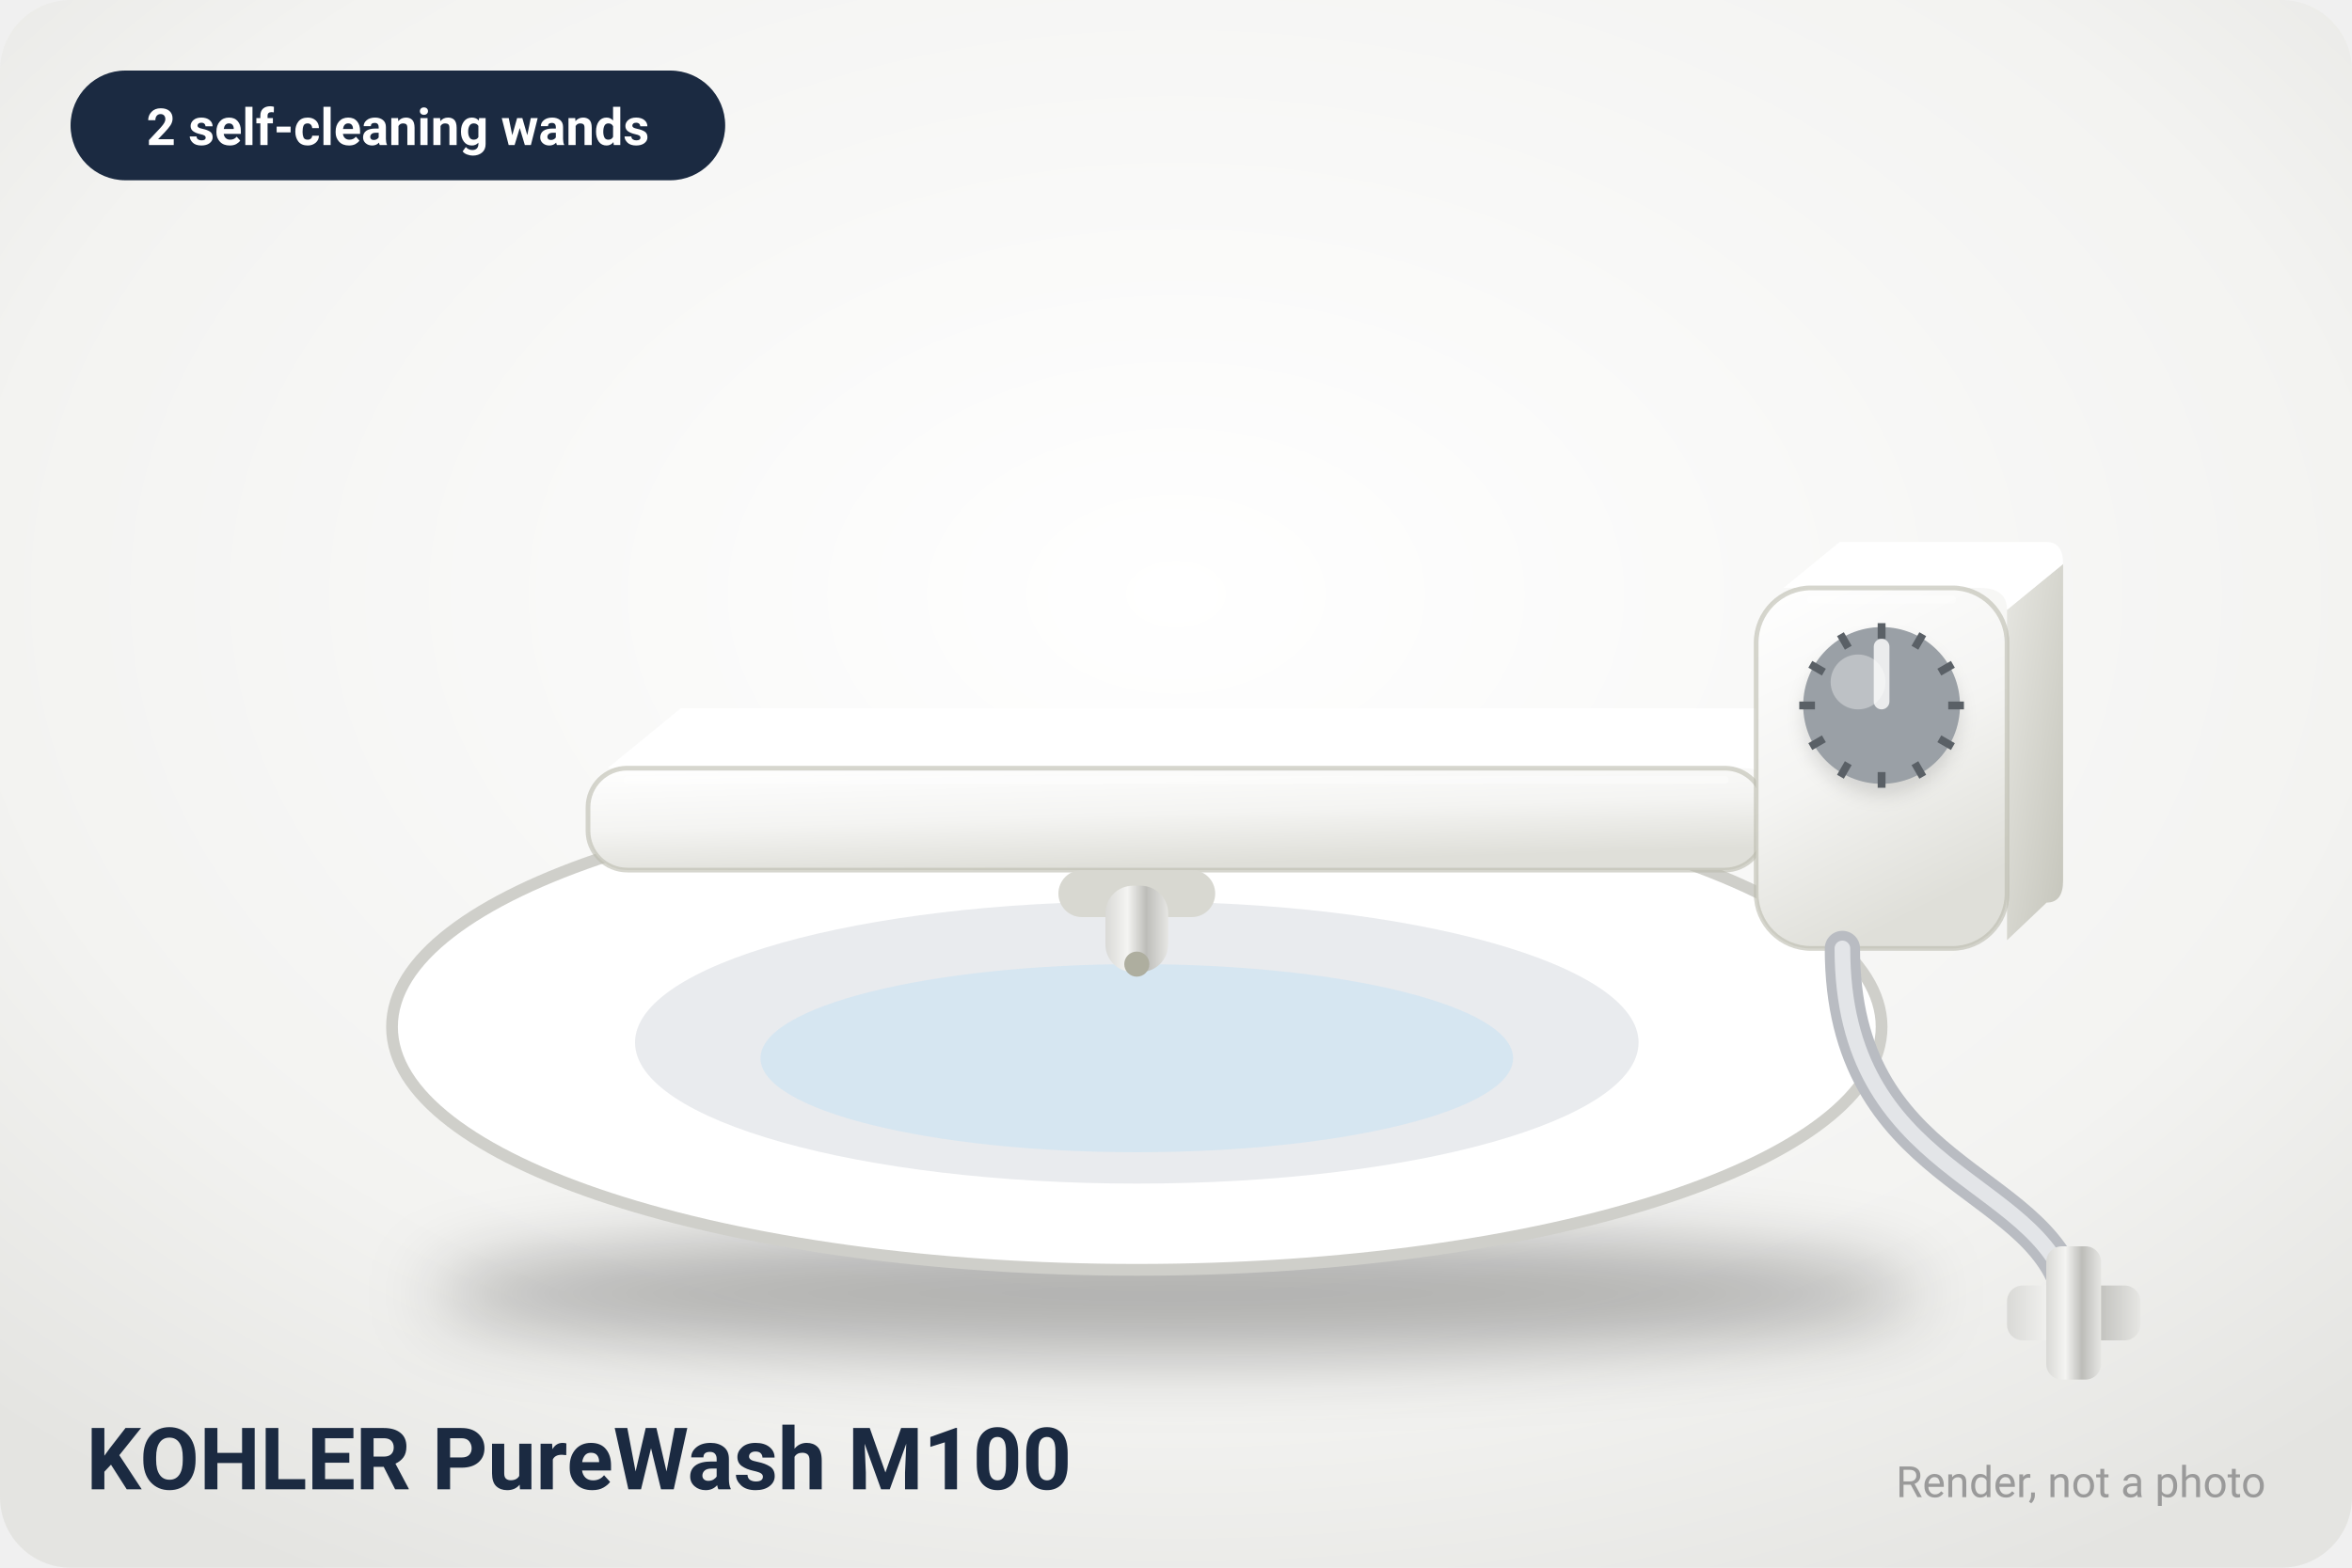
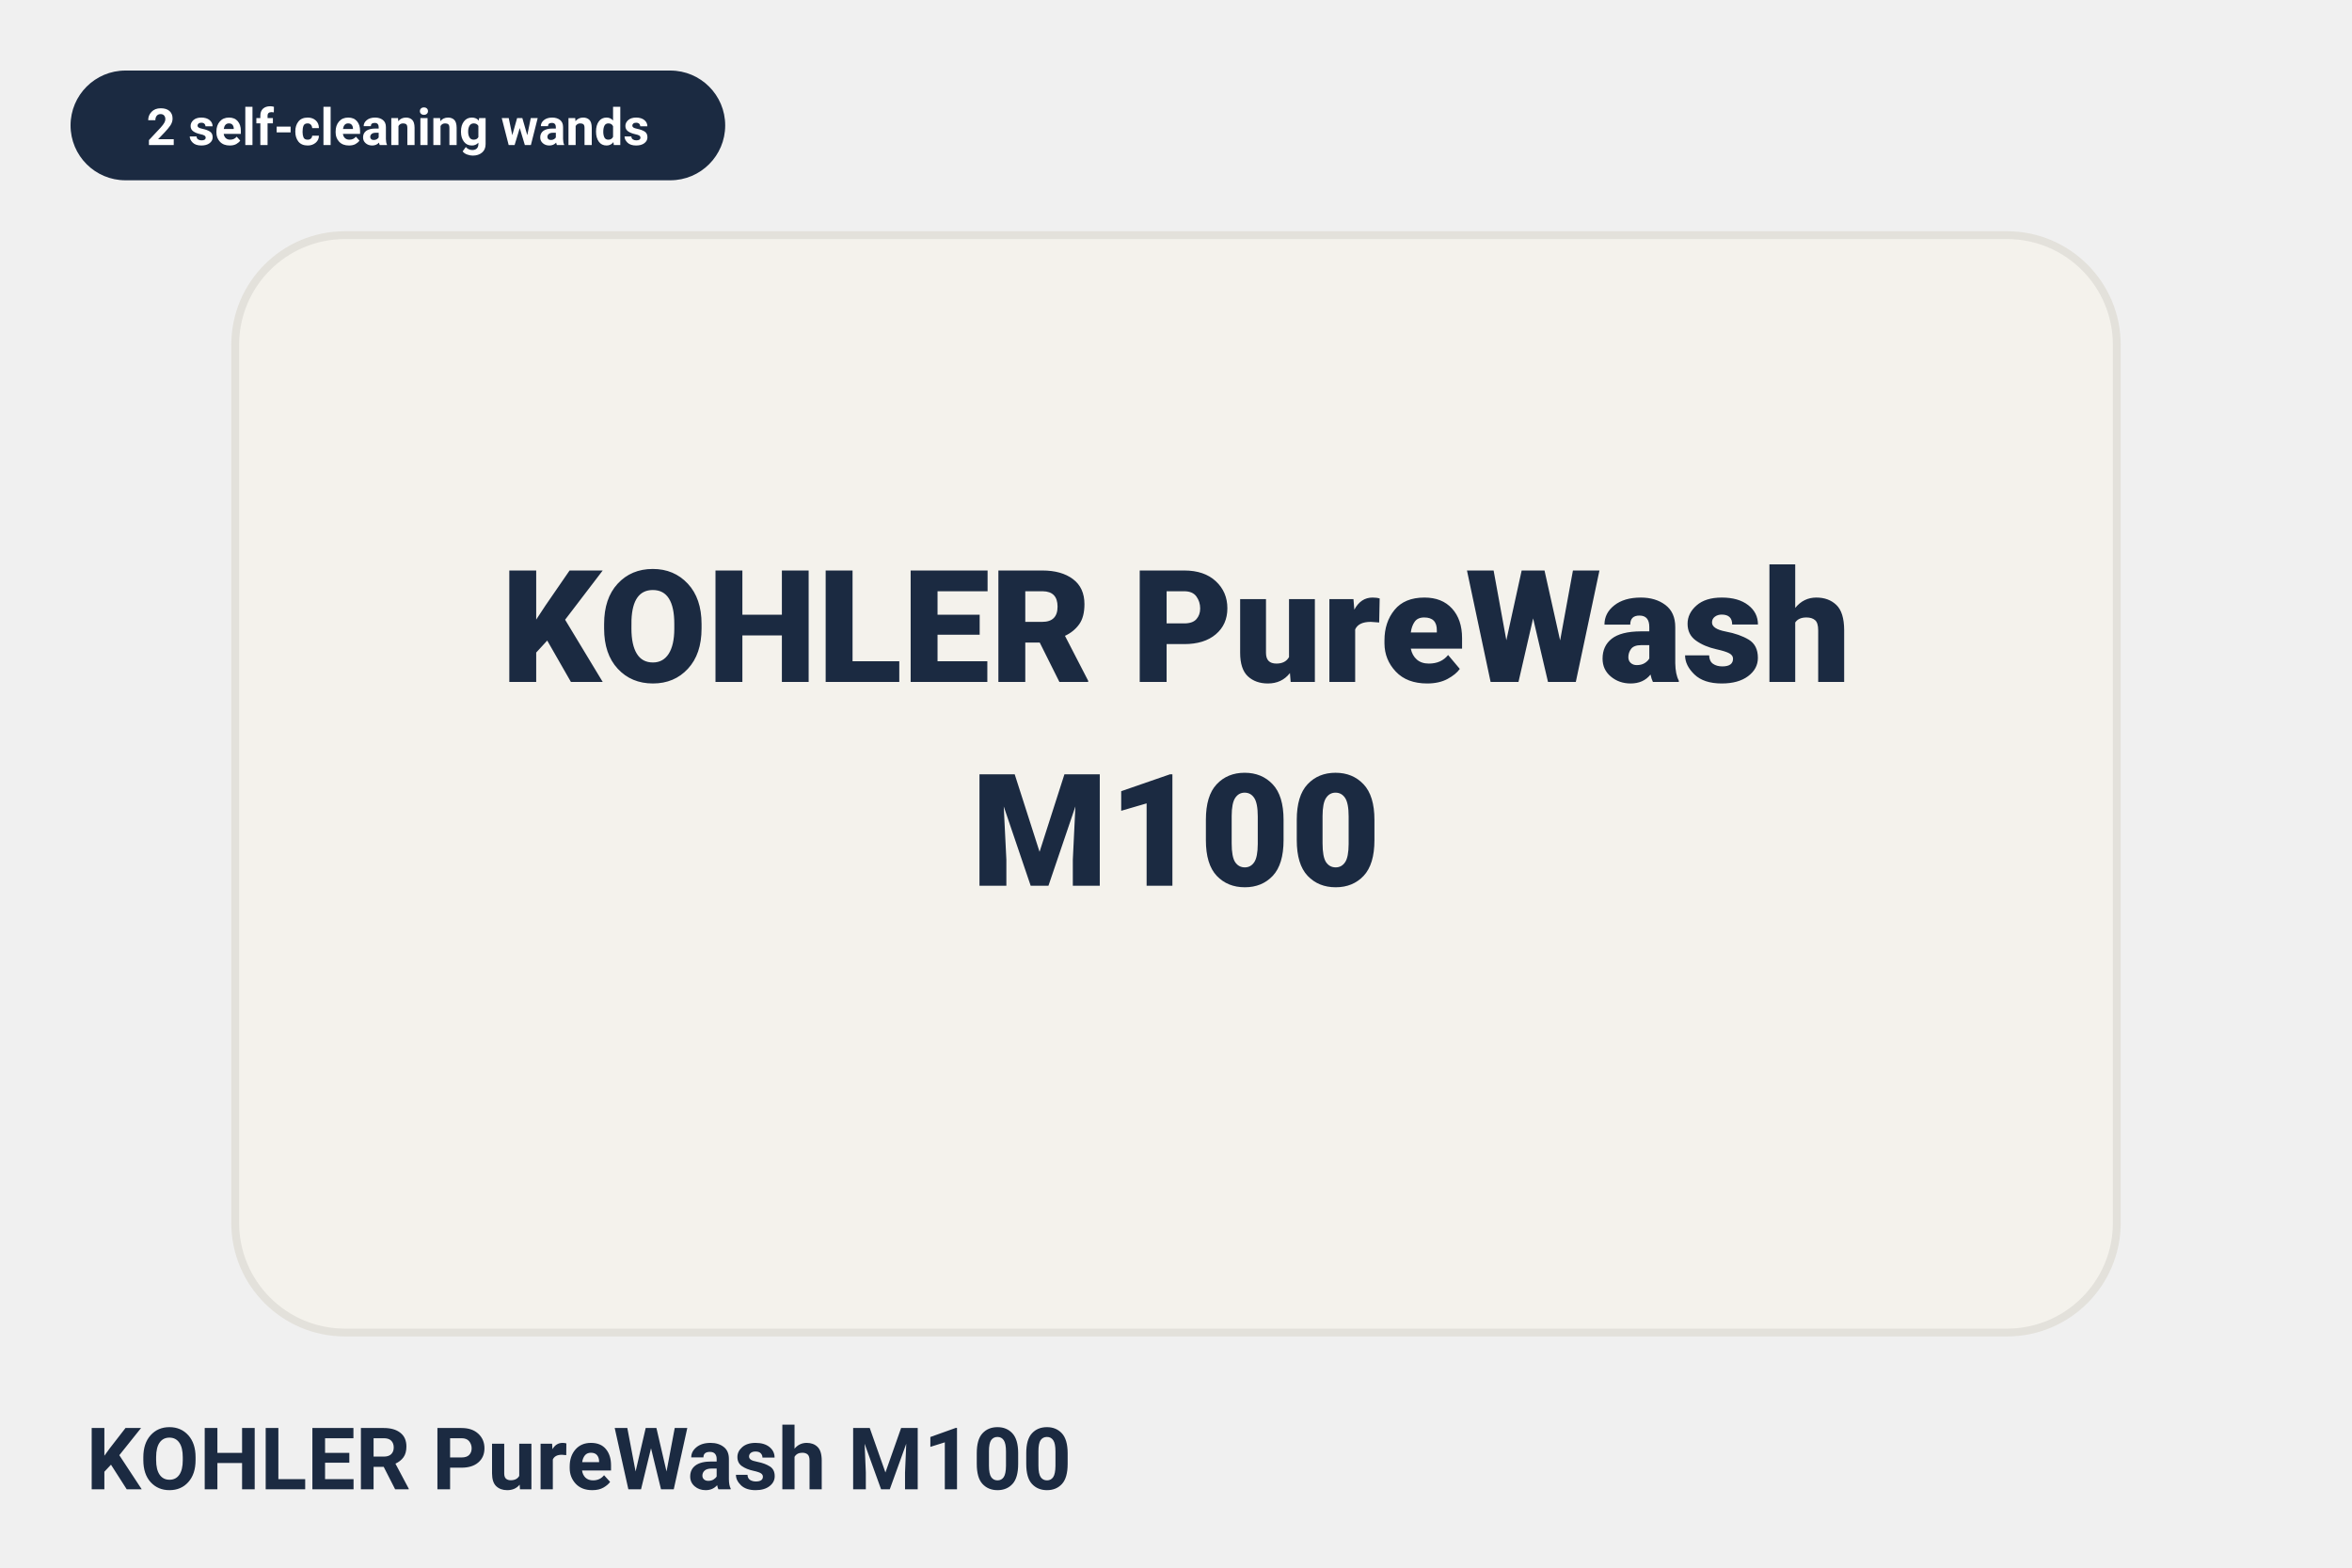
<svg xmlns="http://www.w3.org/2000/svg" viewBox="0 0 600 400" role="img" aria-label="KOHLER PureWash M100 (dual-wand attachment) (product render)">
-   <defs>
-     <radialGradient id="cm100-bg" cx="50%" cy="38%" r="72%">
-       <stop offset="0" stop-color="#ffffff" />
-       <stop offset="0.7" stop-color="#f3f3f1" />
-       <stop offset="1" stop-color="#e4e4e1" />
-     </radialGradient>
-     <filter id="cm100-blur" x="-30%" y="-80%" width="160%" height="300%">
-       <feGaussianBlur stdDeviation="9" />
-     </filter>
-     <filter id="cm100-soft" x="-20%" y="-20%" width="140%" height="140%">
-       <feGaussianBlur stdDeviation="2.2" />
-     </filter>
-     <filter id="cm100-glow" x="-50%" y="-50%" width="200%" height="200%">
-       <feGaussianBlur stdDeviation="5" />
-     </filter>
-     <linearGradient id="cm100-front" x1="0" y1="0" x2="0.35" y2="1">
-       <stop offset="0" stop-color="#ffffff" />
-       <stop offset="0.55" stop-color="#F4F4F2" />
-       <stop offset="1" stop-color="#dfdfd9" />
-     </linearGradient>
-     <linearGradient id="cm100-side" x1="0" y1="0" x2="1" y2="1">
-       <stop offset="0" stop-color="#e6e6e1" />
-       <stop offset="1" stop-color="#c5c5bb" />
-     </linearGradient>
-     <linearGradient id="cm100-top" x1="0" y1="0" x2="1" y2="1">
-       <stop offset="0" stop-color="#ffffff" />
-       <stop offset="1" stop-color="#ffffff" />
-     </linearGradient>
-     <radialGradient id="cm100-dome" cx="38%" cy="32%" r="75%">
-       <stop offset="0" stop-color="#ffffff" />
-       <stop offset="0.6" stop-color="#F4F4F2" />
-       <stop offset="1" stop-color="#d3d3cb" />
-     </radialGradient>
-     <linearGradient id="cm100-gloss" x1="0" y1="0" x2="1" y2="1">
-       <stop offset="0" stop-color="#ffffff" stop-opacity="0.55" />
-       <stop offset="0.5" stop-color="#ffffff" stop-opacity="0.05" />
-       <stop offset="1" stop-color="#ffffff" stop-opacity="0" />
-     </linearGradient>
-     <linearGradient id="cm100-screen" x1="0" y1="0" x2="1" y2="1">
-       <stop offset="0" stop-color="#1d2a3a" />
-       <stop offset="1" stop-color="#060a10" />
-     </linearGradient>
-     <linearGradient id="cm100-metal" x1="0" y1="0" x2="1" y2="0">
-       <stop offset="0" stop-color="#d9d9d6" />
-       <stop offset="0.35" stop-color="#f4f4f2" />
-       <stop offset="0.65" stop-color="#bdbdb9" />
-       <stop offset="1" stop-color="#e6e6e3" />
-     </linearGradient>
-     <linearGradient id="cm100-accent" x1="0" y1="0" x2="0" y2="1">
-       <stop offset="0" stop-color="#c3c6ca" />
-       <stop offset="1" stop-color="#798189" />
-     </linearGradient>
-     <linearGradient id="cm100-lens" x1="0" y1="0" x2="1" y2="1">
-       <stop offset="0" stop-color="#5a6470" />
-       <stop offset="0.45" stop-color="#1c2129" />
-       <stop offset="0.55" stop-color="#2b323c" />
-       <stop offset="1" stop-color="#0c0f14" />
-     </linearGradient>
-   </defs>
-   <rect width="600" height="400" rx="18" fill="url(#cm100-bg)" />
-   <ellipse cx="300" cy="330" rx="190" ry="16" fill="#000" opacity="0.28" filter="url(#cm100-blur)" />
-   <ellipse cx="290" cy="262" rx="190" ry="62" fill="#ffffff" stroke="#cfcfca" stroke-width="3" />
-   <ellipse cx="290" cy="266" rx="128" ry="36" fill="#e9ebee" />
-   <ellipse cx="290" cy="270" rx="96" ry="24" fill="#cfe4f2" opacity="0.7" />
-   <path d="M 450 200.0 L 468.7 184.7 L 468.7 202.7 Q 468.7 206.7 465.7 206.7 L 450 220.5 Z" fill="url(#cm100-side)" />
-   <path d="M 155.0 196 L 173.7 180.7 L 465.7 180.7 Q 468.7 180.7 468.7 184.7 L 450 200.0 Q 450 196 445.0 196 Z" fill="url(#cm100-top)" />
-   <rect x="150" y="196" width="300" height="26" rx="10" fill="url(#cm100-front)" />
-   <rect x="150" y="196" width="300" height="26" rx="10" fill="none" stroke="#babaad" stroke-width="1.2" opacity="0.6" />
-   <path d="M 160 199 L 440 199" stroke="#fff" stroke-opacity="0.35" stroke-width="2" stroke-linecap="round" />
-   <rect x="270" y="222" width="40" height="12" rx="6" fill="#d8d8d1" />
-   <rect x="282" y="226" width="16" height="22" rx="7" fill="url(#cm100-metal)" />
-   <circle cx="290" cy="246" r="3.2" fill="#aeae9f" />
-   <path d="M 512 155.6 L 526.3 143.9 L 526.3 224.7 Q 526.3 230.3 522.1 230.3 L 512 239.9 Z" fill="url(#cm100-side)" />
-   <path d="M 455.0 150 L 469.3 138.3 L 522.1 138.3 Q 526.3 138.3 526.3 143.9 L 512 155.6 Q 512 150 505.0 150 Z" fill="url(#cm100-top)" />
-   <rect x="448" y="150" width="64" height="92" rx="14" fill="url(#cm100-front)" />
-   <rect x="448" y="150" width="64" height="92" rx="14" fill="none" stroke="#babaad" stroke-width="1.2" opacity="0.6" />
-   <path d="M 462 153 L 498 153" stroke="#fff" stroke-opacity="0.35" stroke-width="2" stroke-linecap="round" />
-   <circle cx="480" cy="183" r="20" fill="#000" opacity="0.12" filter="url(#cm100-soft)" />
-   <circle cx="480" cy="180" r="20" fill="#9AA0A6" />
-   <line x1="497.0" y1="180.0" x2="501.0" y2="180.0" stroke="#5a6066" stroke-width="2" />
-   <line x1="494.722" y1="188.5" x2="498.187" y2="190.5" stroke="#5a6066" stroke-width="2" />
-   <line x1="488.5" y1="194.722" x2="490.5" y2="198.187" stroke="#5a6066" stroke-width="2" />
-   <line x1="480" y1="197" x2="480" y2="201" stroke="#5a6066" stroke-width="2" />
-   <line x1="471.5" y1="194.722" x2="469.5" y2="198.186" stroke="#5a6066" stroke-width="2" />
-   <line x1="465.278" y1="188.5" x2="461.813" y2="190.5" stroke="#5a6066" stroke-width="2" />
-   <line x1="463" y1="180" x2="459" y2="180" stroke="#5a6066" stroke-width="2" />
-   <line x1="465.278" y1="171.5" x2="461.814" y2="169.5" stroke="#5a6066" stroke-width="2" />
-   <line x1="471.5" y1="165.277" x2="469.5" y2="161.813" stroke="#5a6066" stroke-width="2" />
-   <line x1="480" y1="163" x2="480" y2="159" stroke="#5a6066" stroke-width="2" />
-   <line x1="488.5" y1="165.278" x2="490.5" y2="161.814" stroke="#5a6066" stroke-width="2" />
-   <line x1="494.723" y1="171.5" x2="498.187" y2="169.5" stroke="#5a6066" stroke-width="2" />
-   <circle cx="474.0" cy="174.0" r="7.0" fill="#fff" opacity="0.35" />
-   <rect x="478" y="163" width="4" height="18" rx="2" fill="#fff" opacity="0.8" />
-   <path d="M 470 242 C 470 300, 520 300, 528 330" fill="none" stroke="#b9bcc2" stroke-width="9" stroke-linecap="round" />
-   <path d="M 470 242 C 470 300, 520 300, 528 330" fill="none" stroke="#e3e5e8" stroke-width="4" stroke-linecap="round" />
-   <rect x="512" y="328" width="34" height="14" rx="4" fill="url(#cm100-metal)" />
-   <rect x="522" y="318" width="14" height="34" rx="4" fill="url(#cm100-metal)" />
+   <rect x="60" y="60" width="480" height="280" rx="28" fill="#F4F2EC" />
+   <rect x="60" y="60" width="480" height="280" rx="28" fill="none" stroke="#E3E1DB" stroke-width="2" />
+   <g font-family="-apple-system,Segoe UI,Roboto,Helvetica,Arial,sans-serif">
+     <text x="300" y="174" text-anchor="middle" font-size="40" font-weight="800" fill="#1B2A41">KOHLER PureWash</text>
+     <text x="300" y="226" text-anchor="middle" font-size="40" font-weight="800" fill="#1B2A41">M100</text>
+   </g>
  <g font-family="-apple-system,Segoe UI,Roboto,Helvetica,Arial,sans-serif">
    <rect x="18" y="18" width="167" height="28" rx="14" fill="#1B2A41" />
    <text x="101.5" y="37" text-anchor="middle" font-size="13" font-weight="700" fill="#fff">2 self-cleaning wands</text>
    <text x="22" y="380" font-size="22" font-weight="700" fill="#1B2A41">KOHLER PureWash M100</text>
-     <text x="578" y="382" text-anchor="end" font-size="11" fill="#9a9a9a">Render, not a photo</text>
+     <text x="578" y="382" text-anchor="end" font-size="11" fill="#9a9a9a" />
  </g>
</svg>
